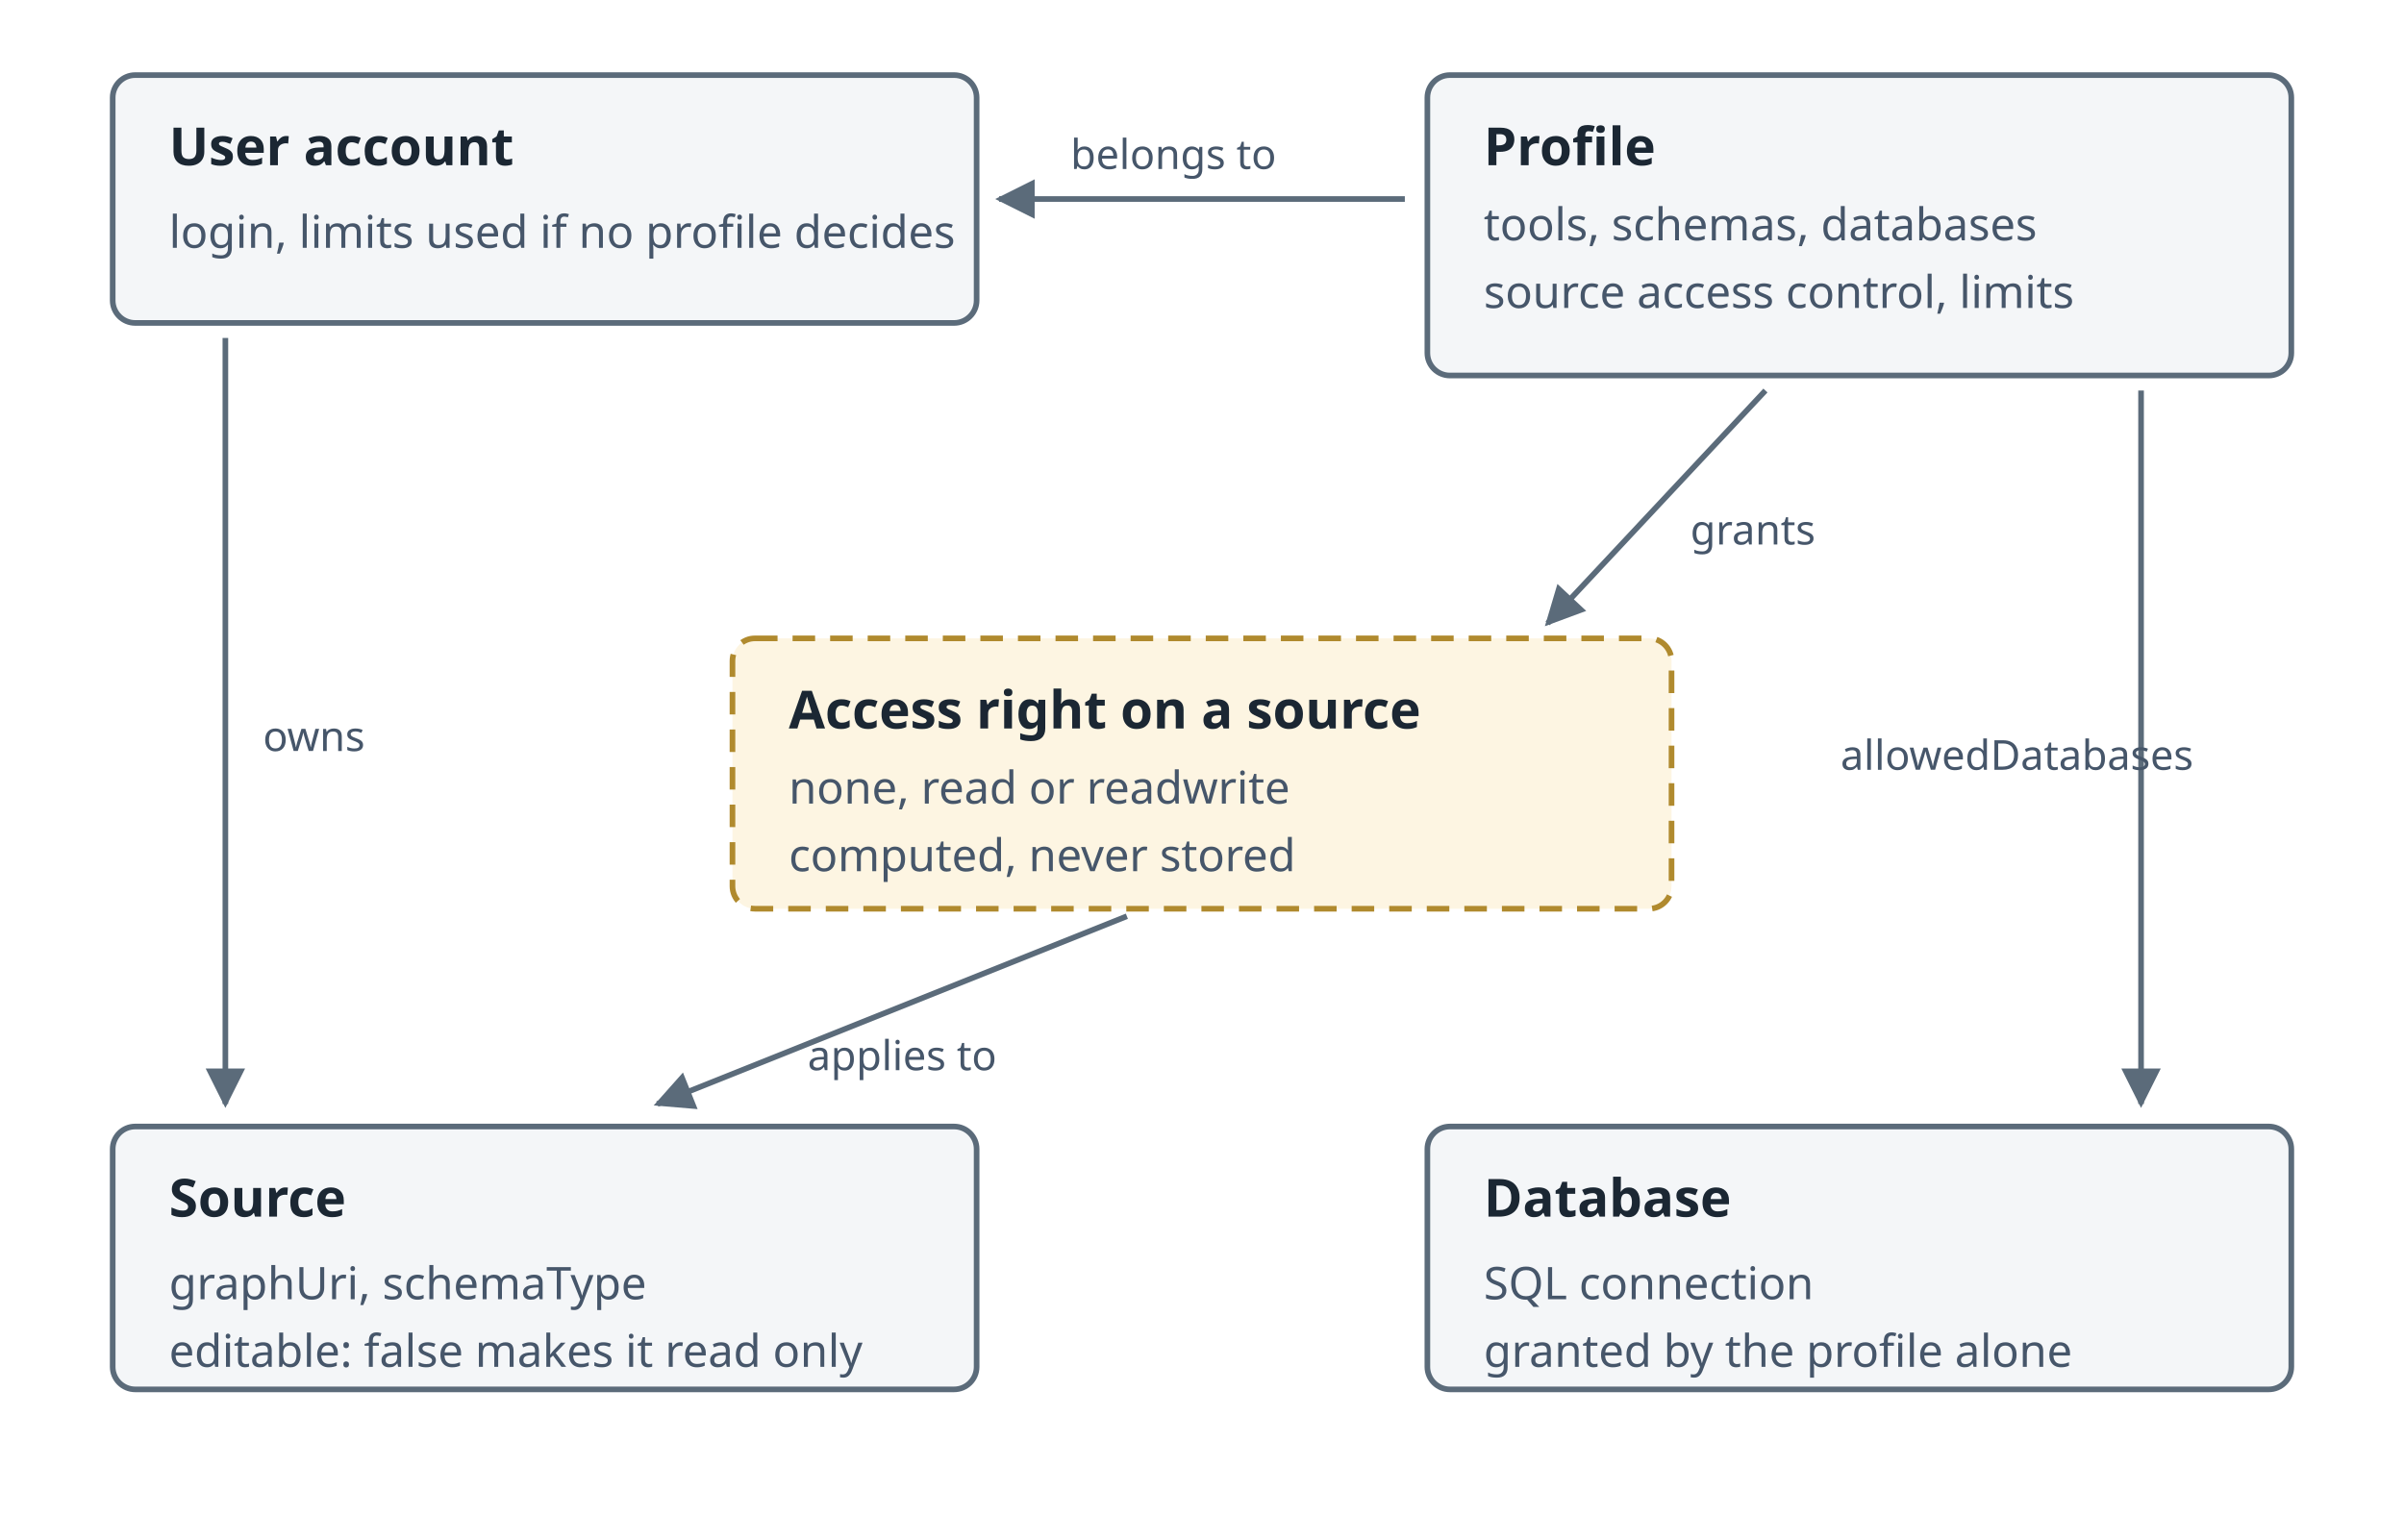
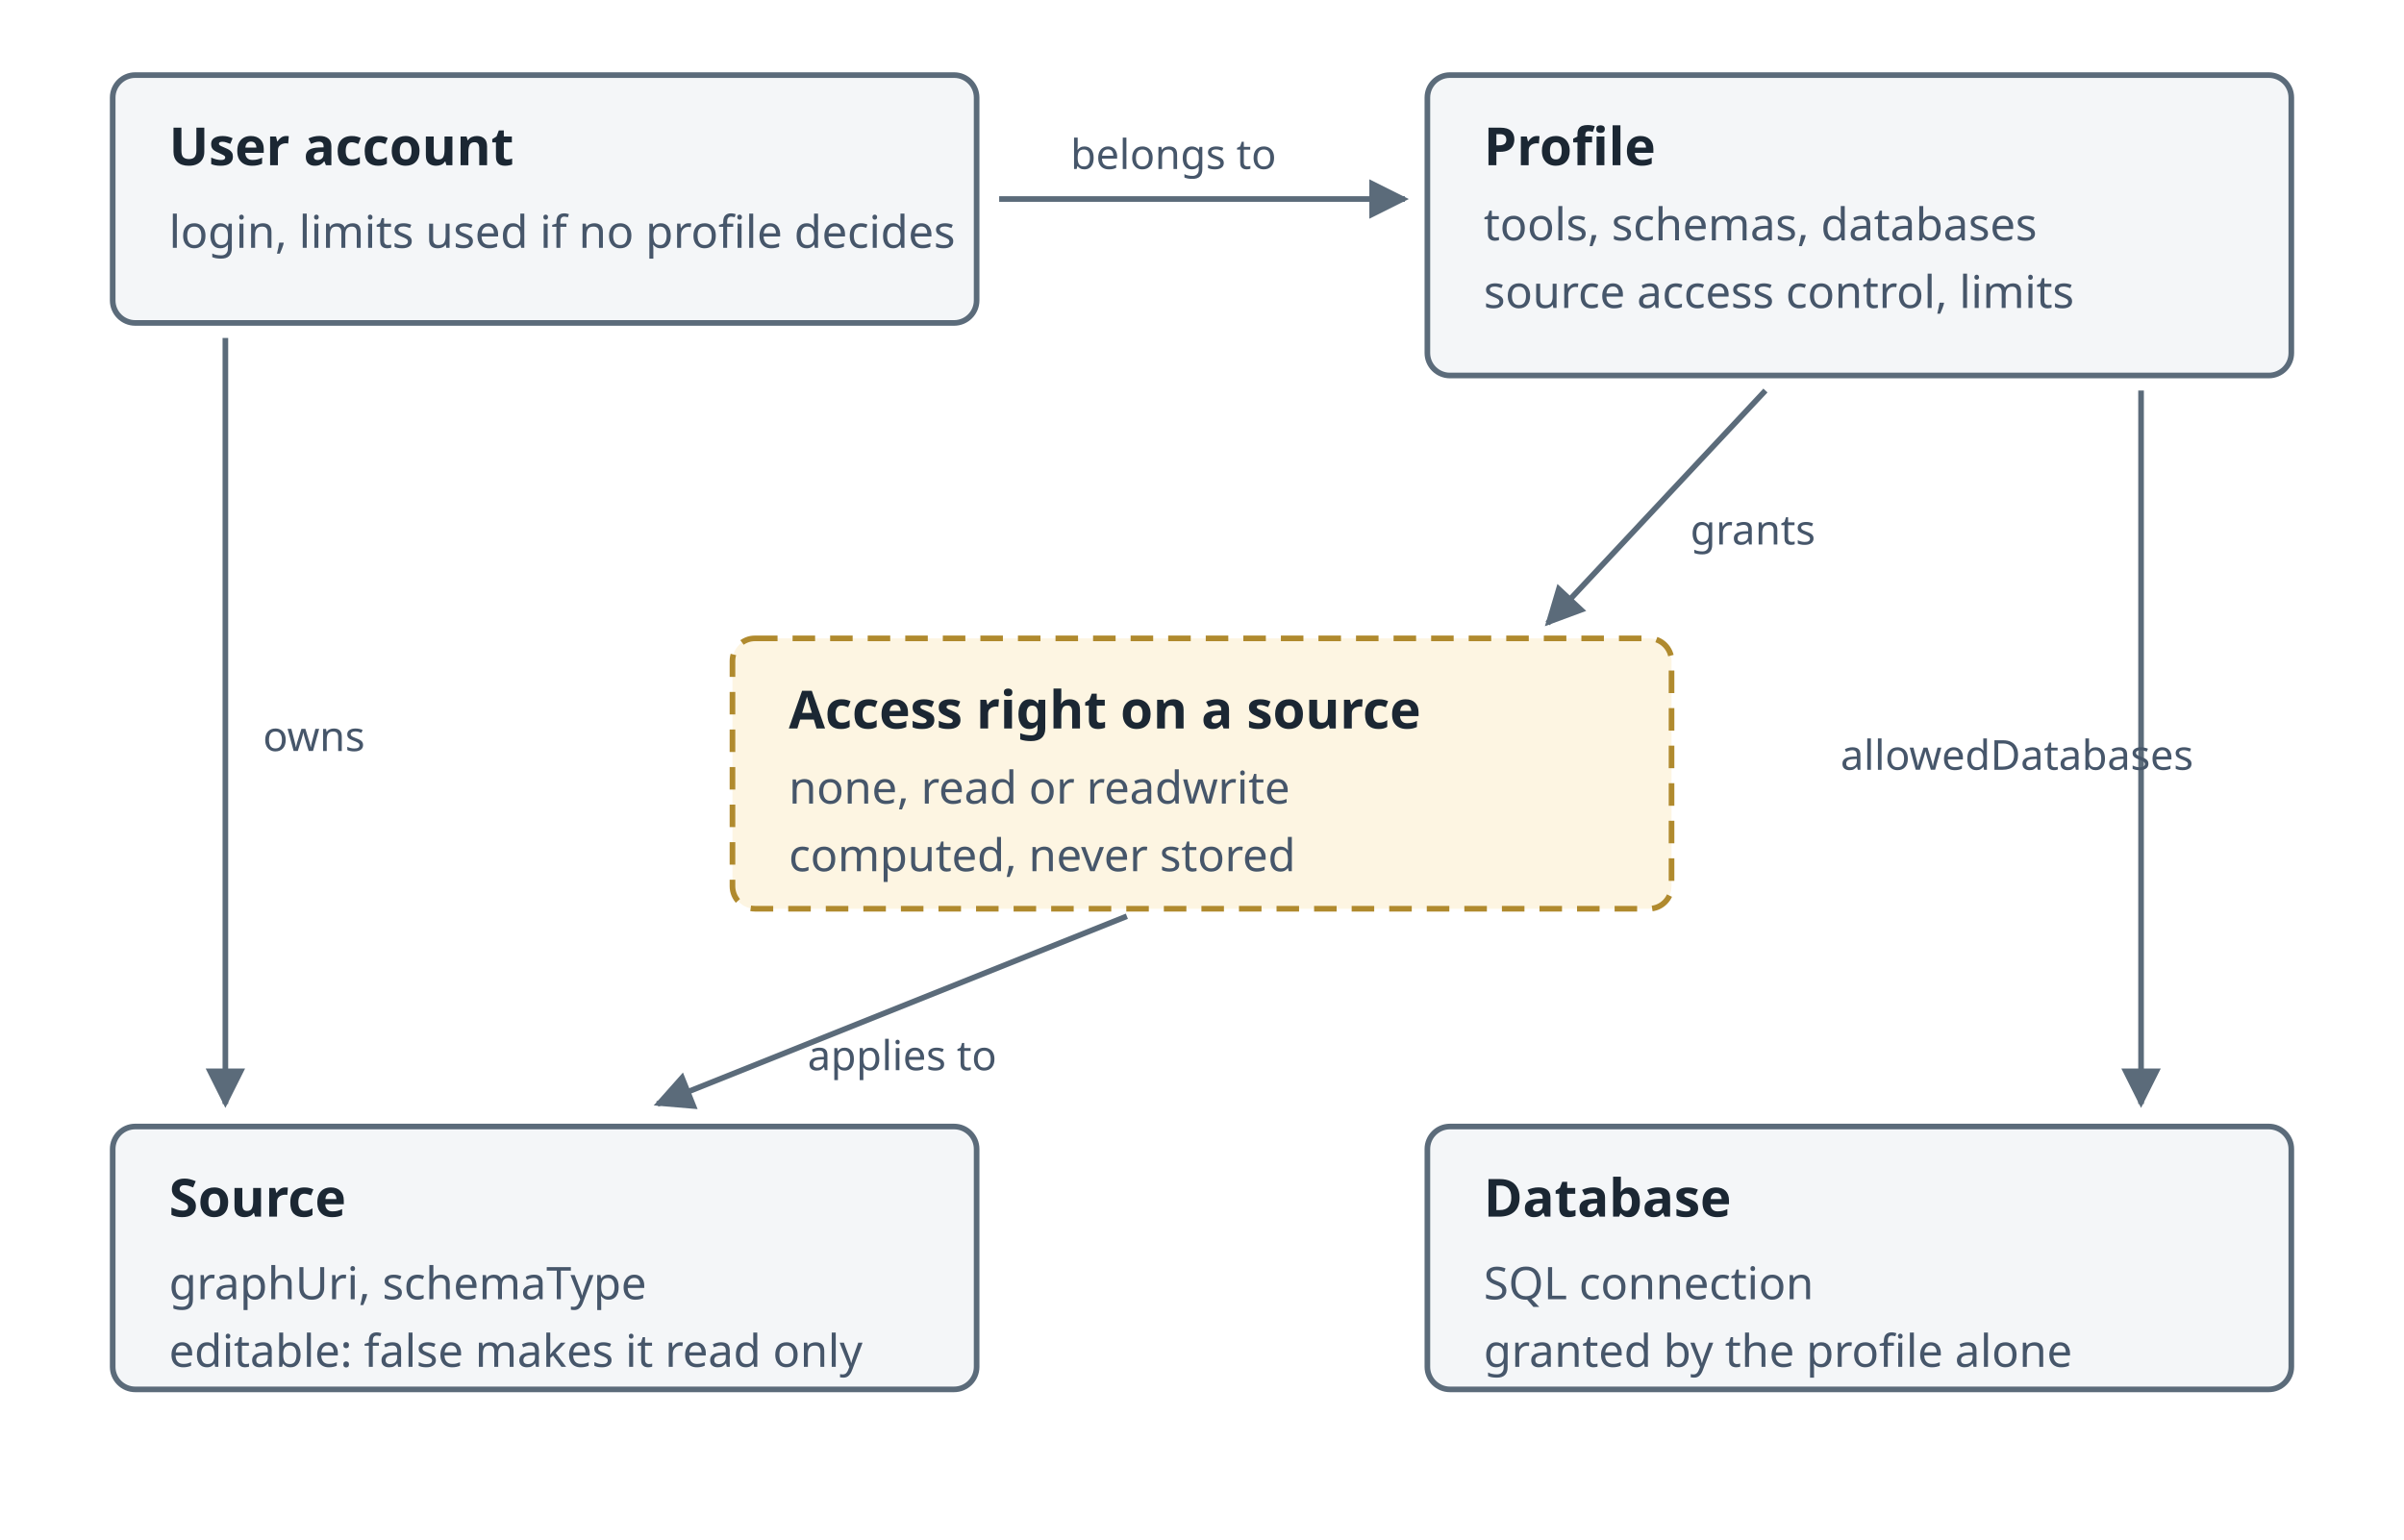
<svg xmlns="http://www.w3.org/2000/svg" viewBox="0 0 640 410" width="100%" role="img" aria-label="Relations between users, profiles, access rights, sources and databases">
  <defs>
    <marker id="arrow" viewBox="0 0 10 10" refX="9" refY="5" markerWidth="7" markerHeight="7" orient="auto-start-reverse">
      <path d="M 0 0 L 10 5 L 0 10 z" fill="#5b6b7a" />
    </marker>
    <style>
      .box { fill: #f4f6f8; stroke: #5b6b7a; stroke-width: 1.5; }
      .derived { fill: #fdf5e2; stroke: #b08a2e; stroke-width: 1.5; stroke-dasharray: 6 4; }
      .title { font: 600 14px system-ui, sans-serif; fill: #1b2733; }
      .line { font: 12px system-ui, sans-serif; fill: #46566a; }
      .edge { stroke: #5b6b7a; stroke-width: 1.5; fill: none; marker-end: url(#arrow); }
      .label { font: 11px system-ui, sans-serif; fill: #46566a; }
    </style>
  </defs>
  <rect rx="6" class="box" x="30" y="20" width="230" height="66" />
  <text class="title" x="45" y="44">User account</text>
  <text class="line" x="45" y="66">login, limits used if no profile decides</text>
  <rect rx="6" class="box" x="380" y="20" width="230" height="80" />
  <text class="title" x="395" y="44">Profile</text>
  <text class="line" x="395" y="64">tools, schemas, databases</text>
  <text class="line" x="395" y="82">source access control, limits</text>
  <rect rx="6" class="derived" x="195" y="170" width="250" height="72" />
  <text class="title" x="210" y="194">Access right on a source</text>
  <text class="line" x="210" y="214">none, read or readwrite</text>
  <text class="line" x="210" y="232">computed, never stored</text>
  <rect rx="6" class="box" x="30" y="300" width="230" height="70" />
  <text class="title" x="45" y="324">Source</text>
  <text class="line" x="45" y="346">graphUri, schemaType</text>
  <text class="line" x="45" y="364">editable: false makes it read only</text>
  <rect rx="6" class="box" x="380" y="300" width="230" height="70" />
  <text class="title" x="395" y="324">Database</text>
  <text class="line" x="395" y="346">SQL connection</text>
  <text class="line" x="395" y="364">granted by the profile alone</text>
-   <path class="edge" d="M 374 53 L 266 53" />
+   <path class="edge" d="M 266 53 L 374 53" />
  <text class="label" x="285" y="45">belongs to</text>
  <path class="edge" d="M 60 90 L 60 294" />
  <text class="label" x="70" y="200">owns</text>
  <path class="edge" d="M 470 104 L 412 166" />
  <text class="label" x="450" y="145">grants</text>
  <path class="edge" d="M 300 244 L 175 294" />
  <text class="label" x="215" y="285">applies to</text>
  <path class="edge" d="M 570 104 L 570 294" />
  <text class="label" x="490" y="205">allowedDatabases</text>
</svg>
